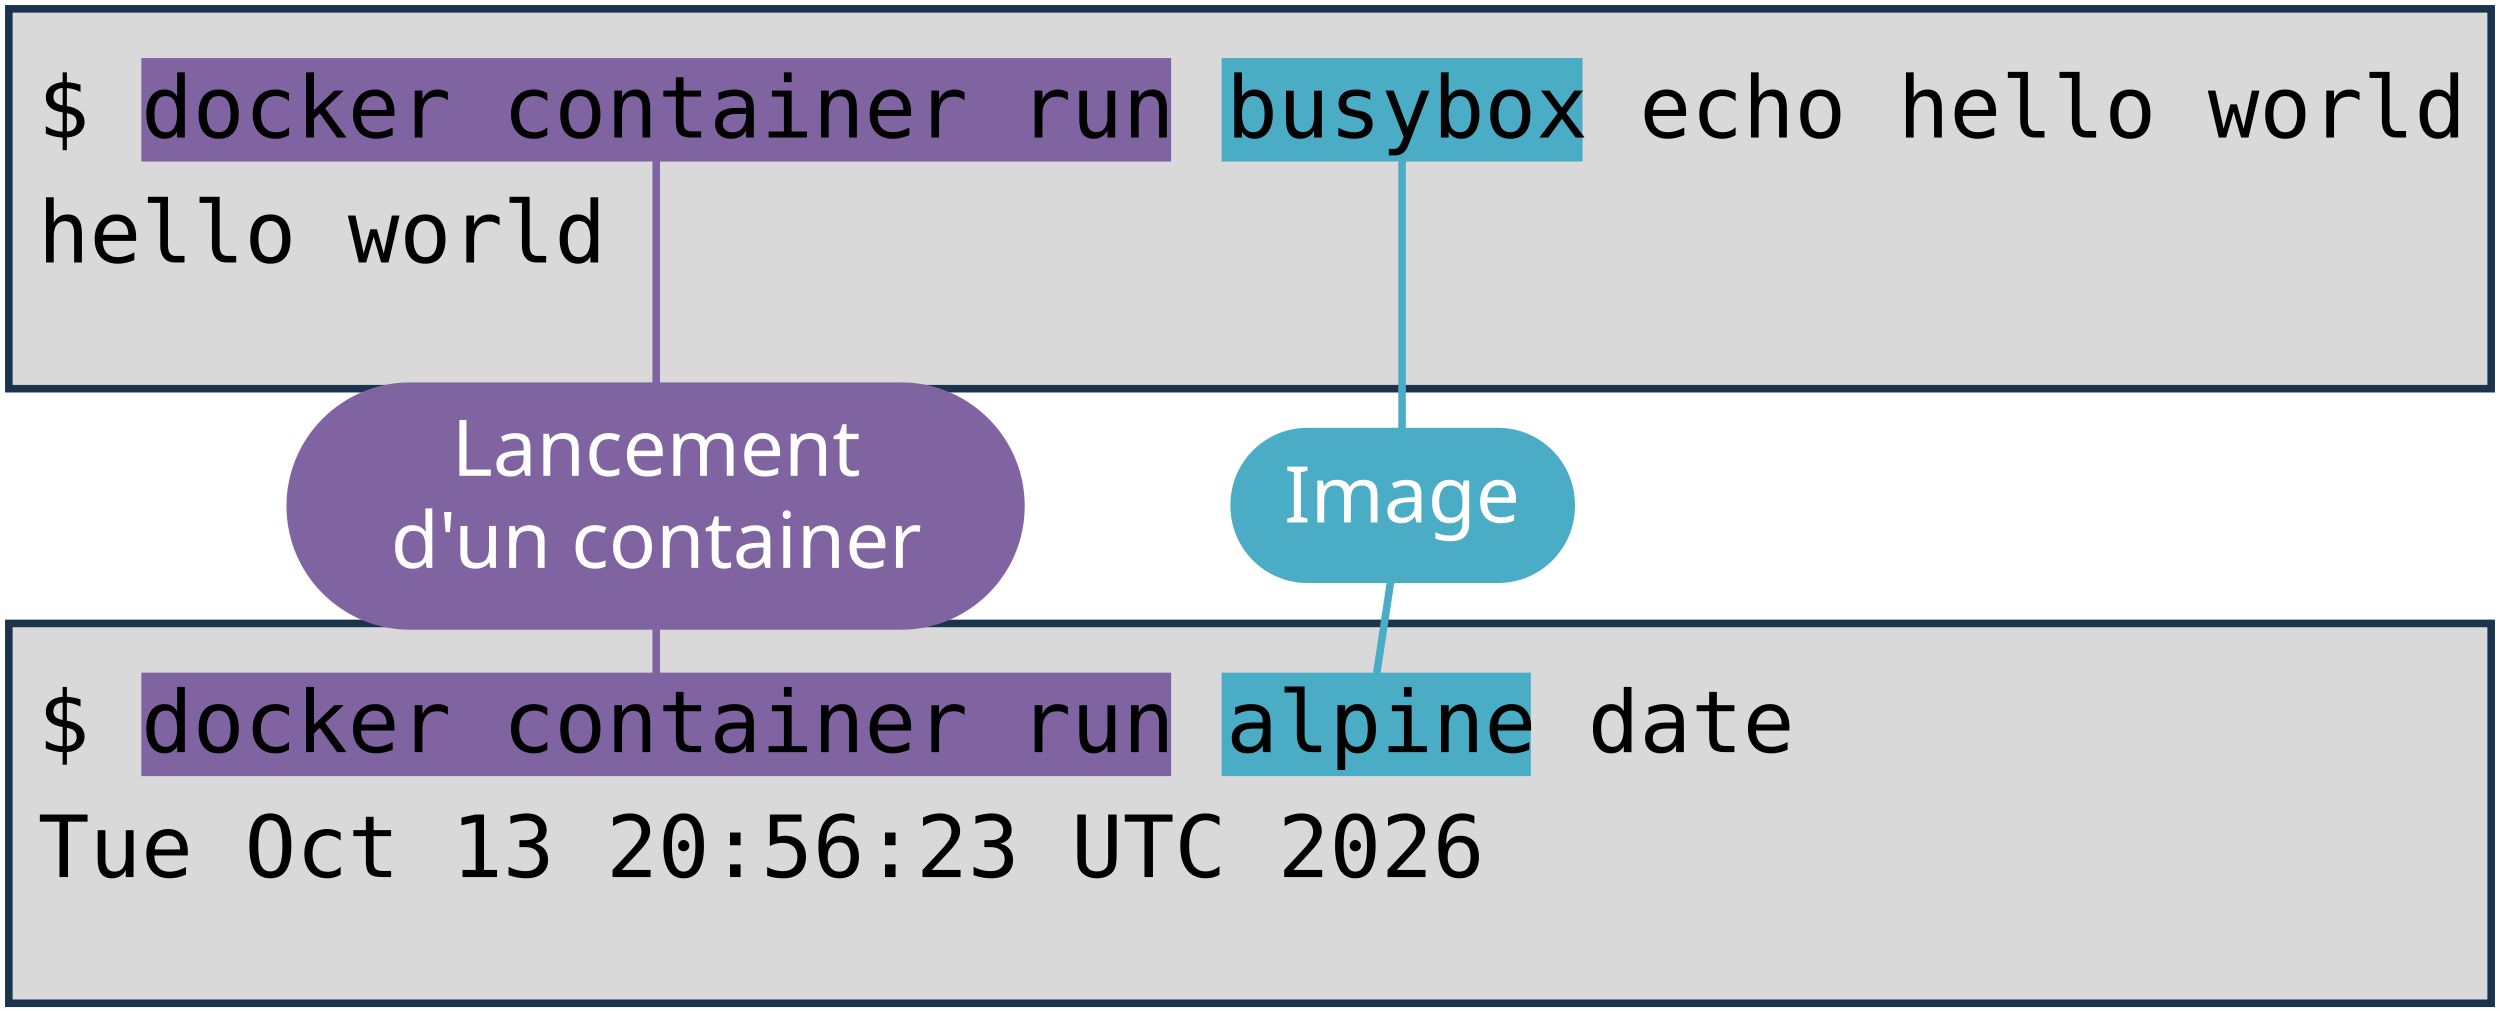
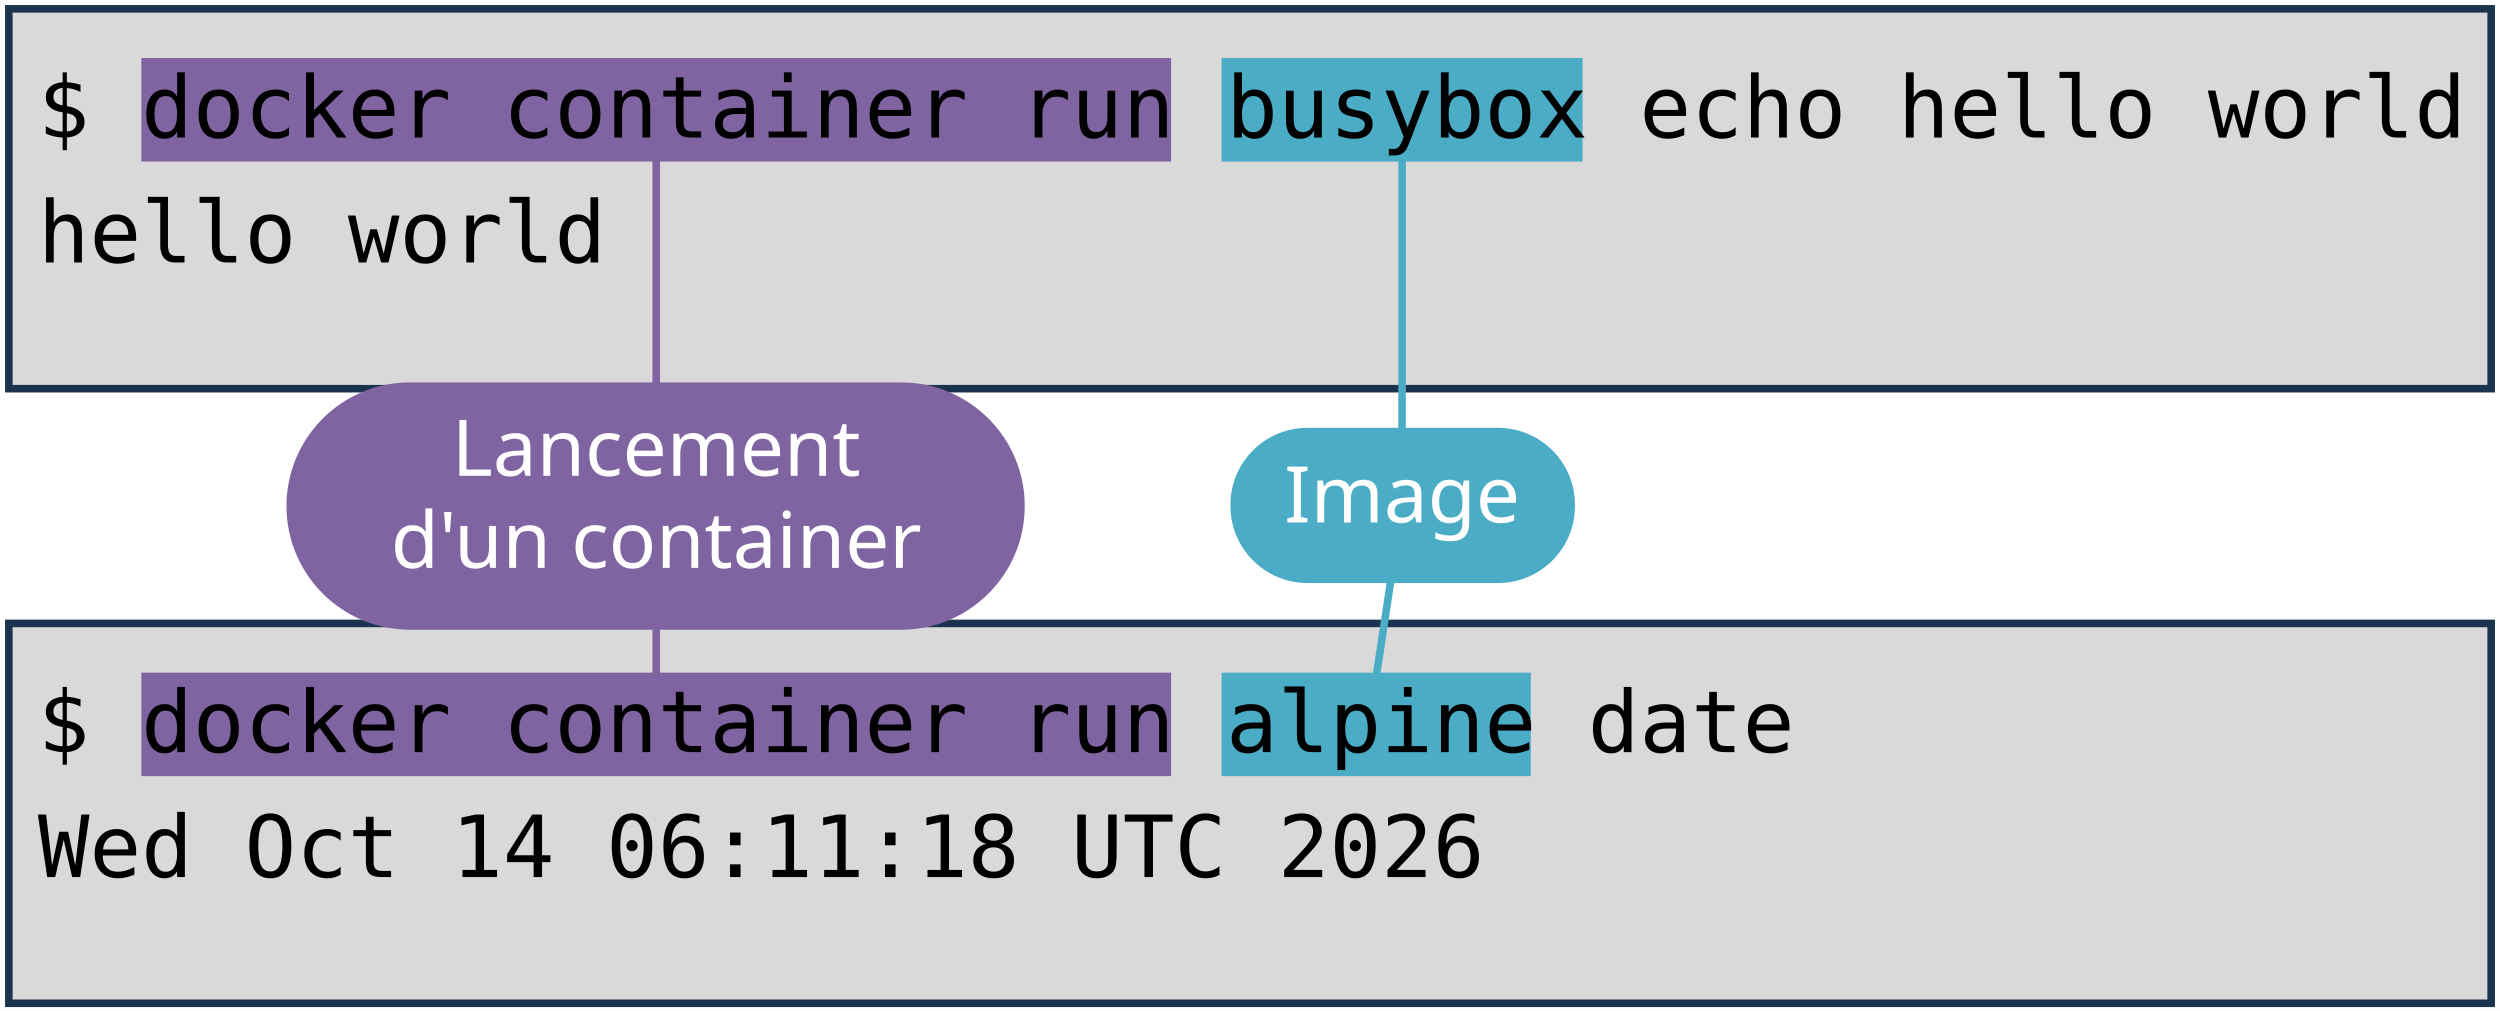
<svg xmlns="http://www.w3.org/2000/svg" viewBox="0 0 1981 801" width="1981" height="801" role="img" aria-label="Deux terminaux : docker container run busybox echo hello world, et docker container run alpine date. Annotations : lancement d'un container, image, commande lancée.">
  <style>
    .code { font-family: "DejaVu Sans Mono", Menlo, Consolas, monospace; font-size: 68px; fill: #000000; }
    .pill { font-family: "Trebuchet MS", "Century Gothic", Verdana, sans-serif; font-size: 62px; text-anchor: middle; }
  </style>
  <rect width="1981" height="801" fill="#FFFFFF" />
  <rect x="7" y="7" width="1967" height="301" fill="#D9D9D9" stroke="#1C334E" stroke-width="6" />
  <rect x="7" y="494" width="1967" height="301" fill="#D9D9D9" stroke="#1C334E" stroke-width="6" />
  <rect x="112" y="46" width="816" height="82" fill="#8064A2" />
  <rect x="112" y="533" width="816" height="82" fill="#8064A2" />
  <rect x="968" y="46" width="286" height="82" fill="#4BACC6" />
  <rect x="968" y="533" width="245" height="82" fill="#4BACC6" />
  <text x="30" y="109" class="code" xml:space="preserve">$ docker container run busybox echo hello world</text>
  <text x="30" y="208" class="code" xml:space="preserve">hello world</text>
  <text x="30" y="596" class="code" xml:space="preserve">$ docker container run alpine date</text>
-   <text x="30" y="695" class="code" xml:space="preserve">Tue Oct 13 20:56:23 UTC 2026</text>
+   <text x="30" y="695" class="code" xml:space="preserve">Wed Oct 14 06:11:18 UTC 2026</text>
  <path d="M 520 401 L 520 128" stroke="#8064A2" stroke-width="6" fill="none" stroke-linecap="round" />
  <path d="M 520 401 L 520 533" stroke="#8064A2" stroke-width="6" fill="none" stroke-linecap="round" />
  <rect x="227" y="303" width="585" height="196" rx="98" fill="#8064A2" />
  <text x="520" y="377" class="pill" fill="#FFFFFF">Lancement</text>
  <text x="520" y="450" class="pill" fill="#FFFFFF">d'un container</text>
  <path d="M 1111 401 L 1111 128" stroke="#4BACC6" stroke-width="6" fill="none" stroke-linecap="round" />
  <path d="M 1111 401 L 1091 533" stroke="#4BACC6" stroke-width="6" fill="none" stroke-linecap="round" />
  <rect x="975" y="339" width="273" height="123" rx="61" fill="#4BACC6" />
  <text x="1111" y="414" class="pill" fill="#FFFFFF">Image</text>
</svg>
